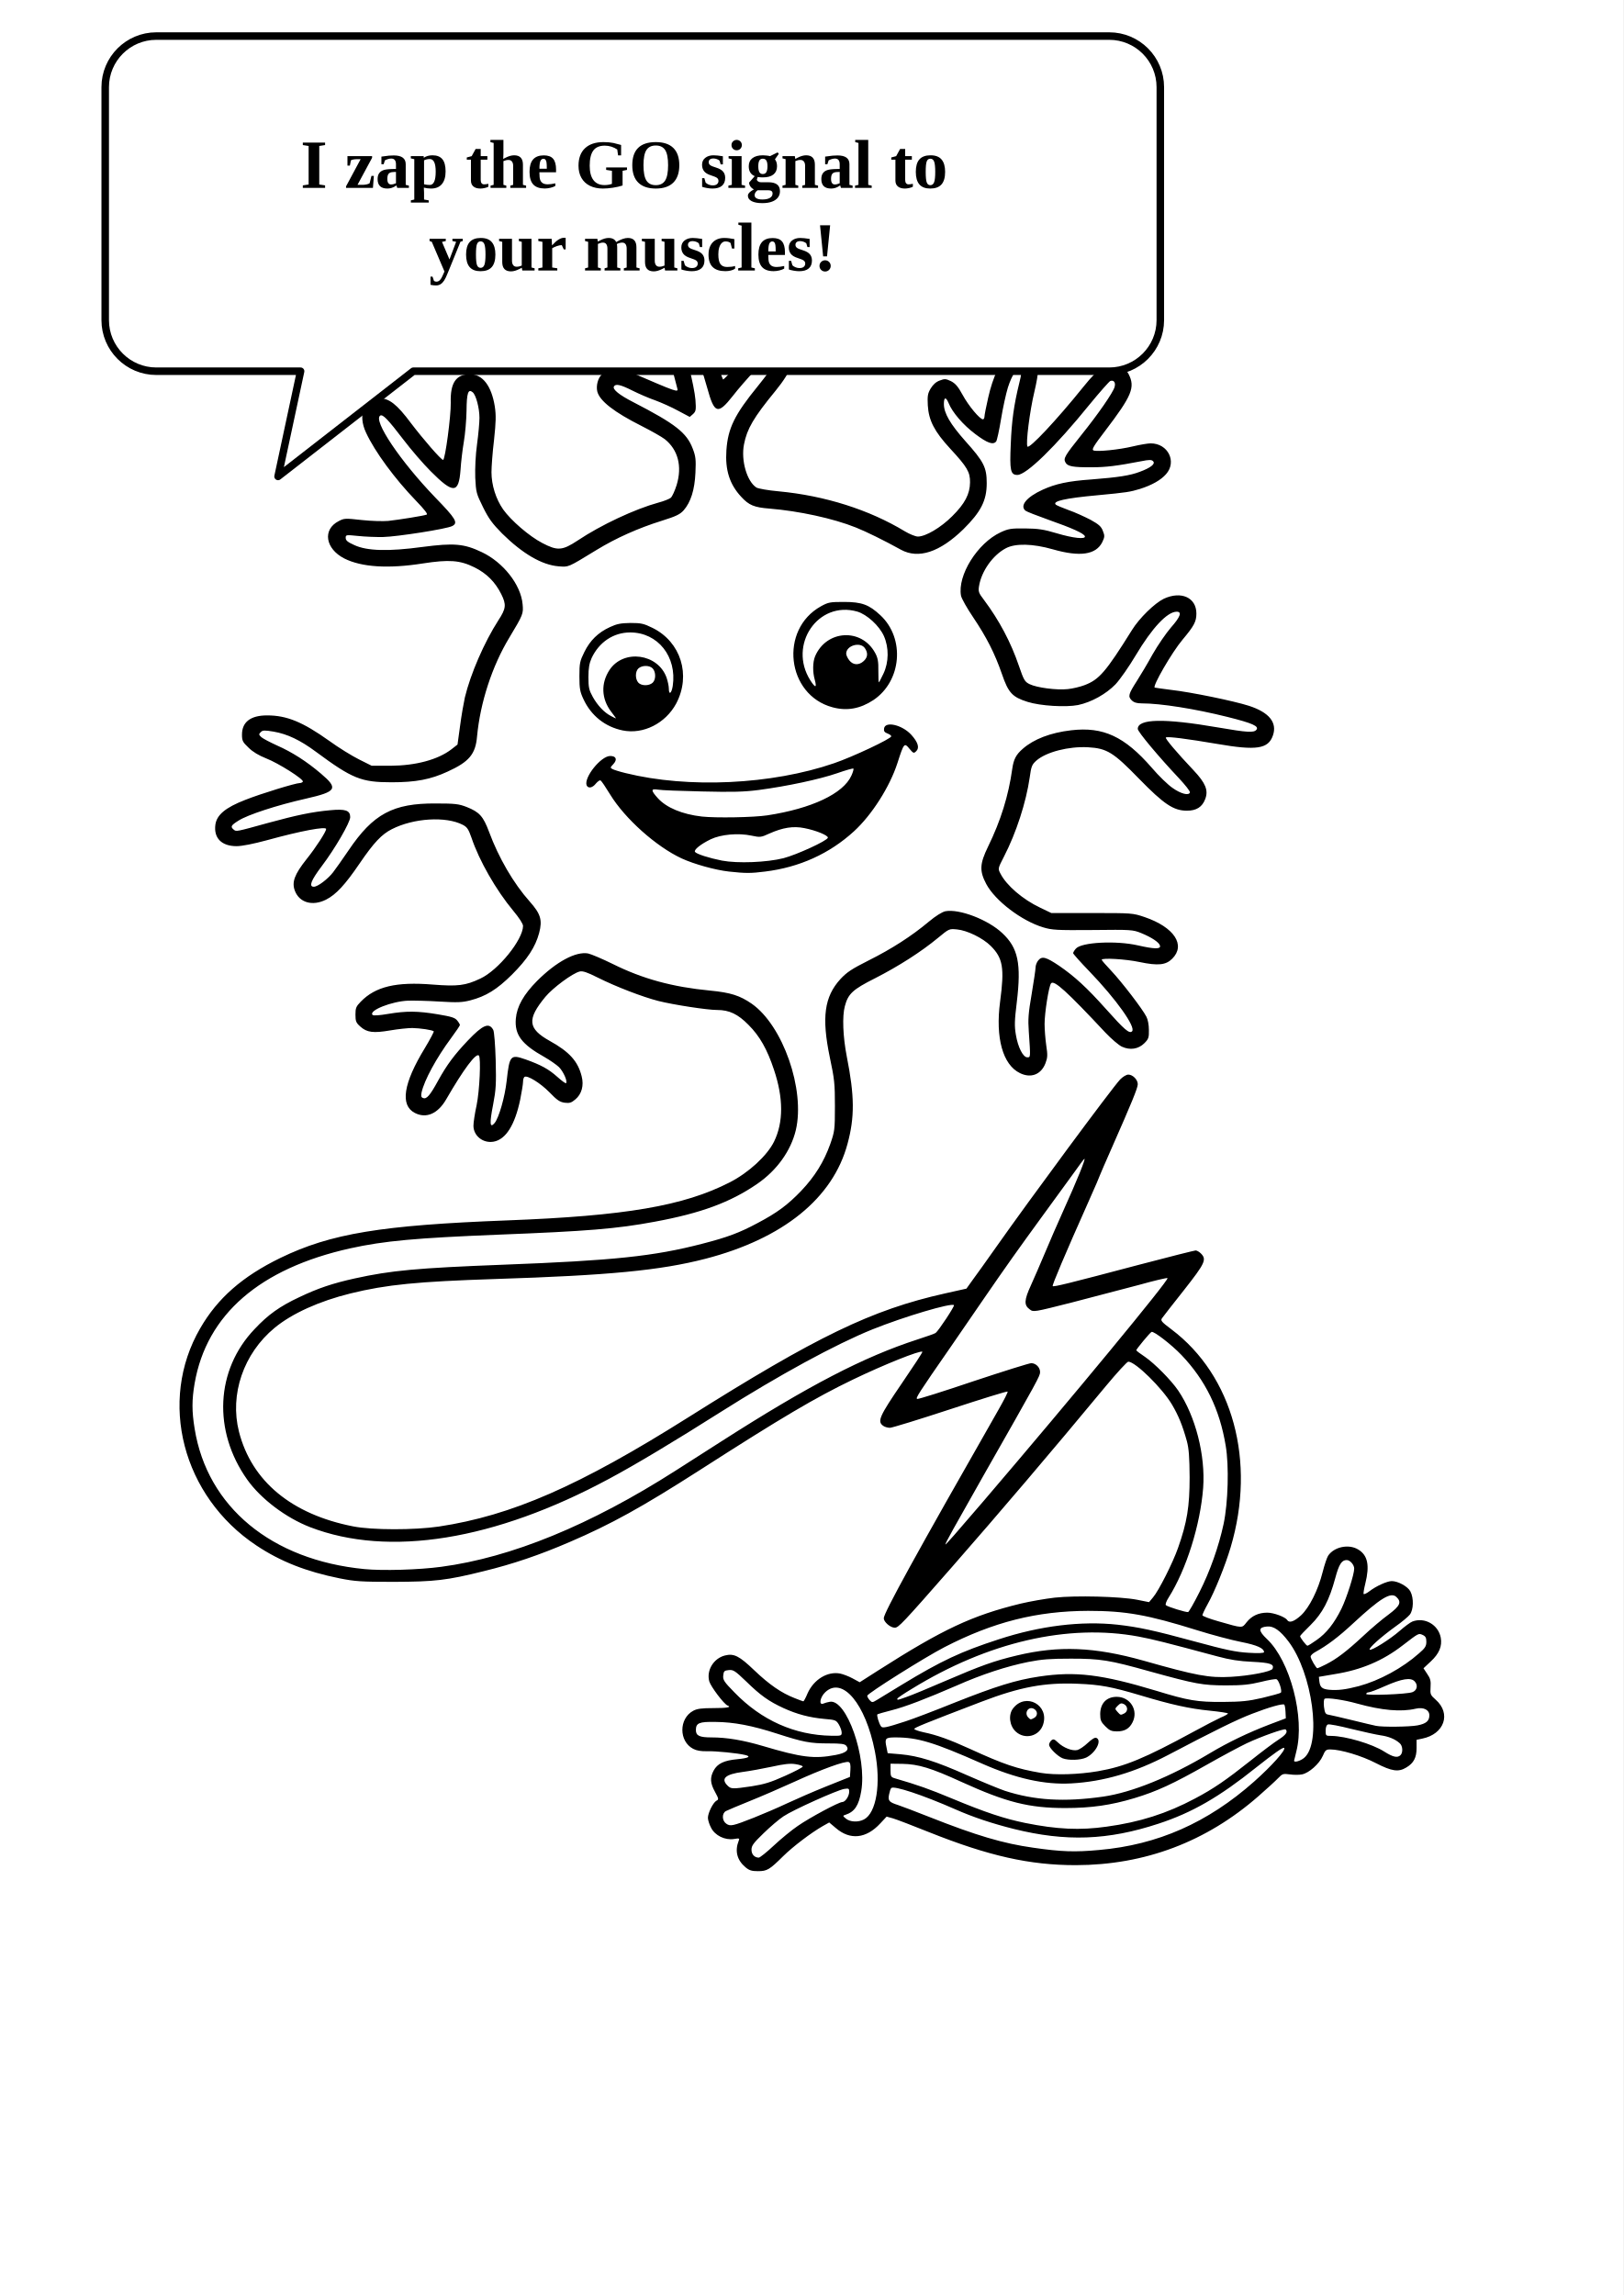
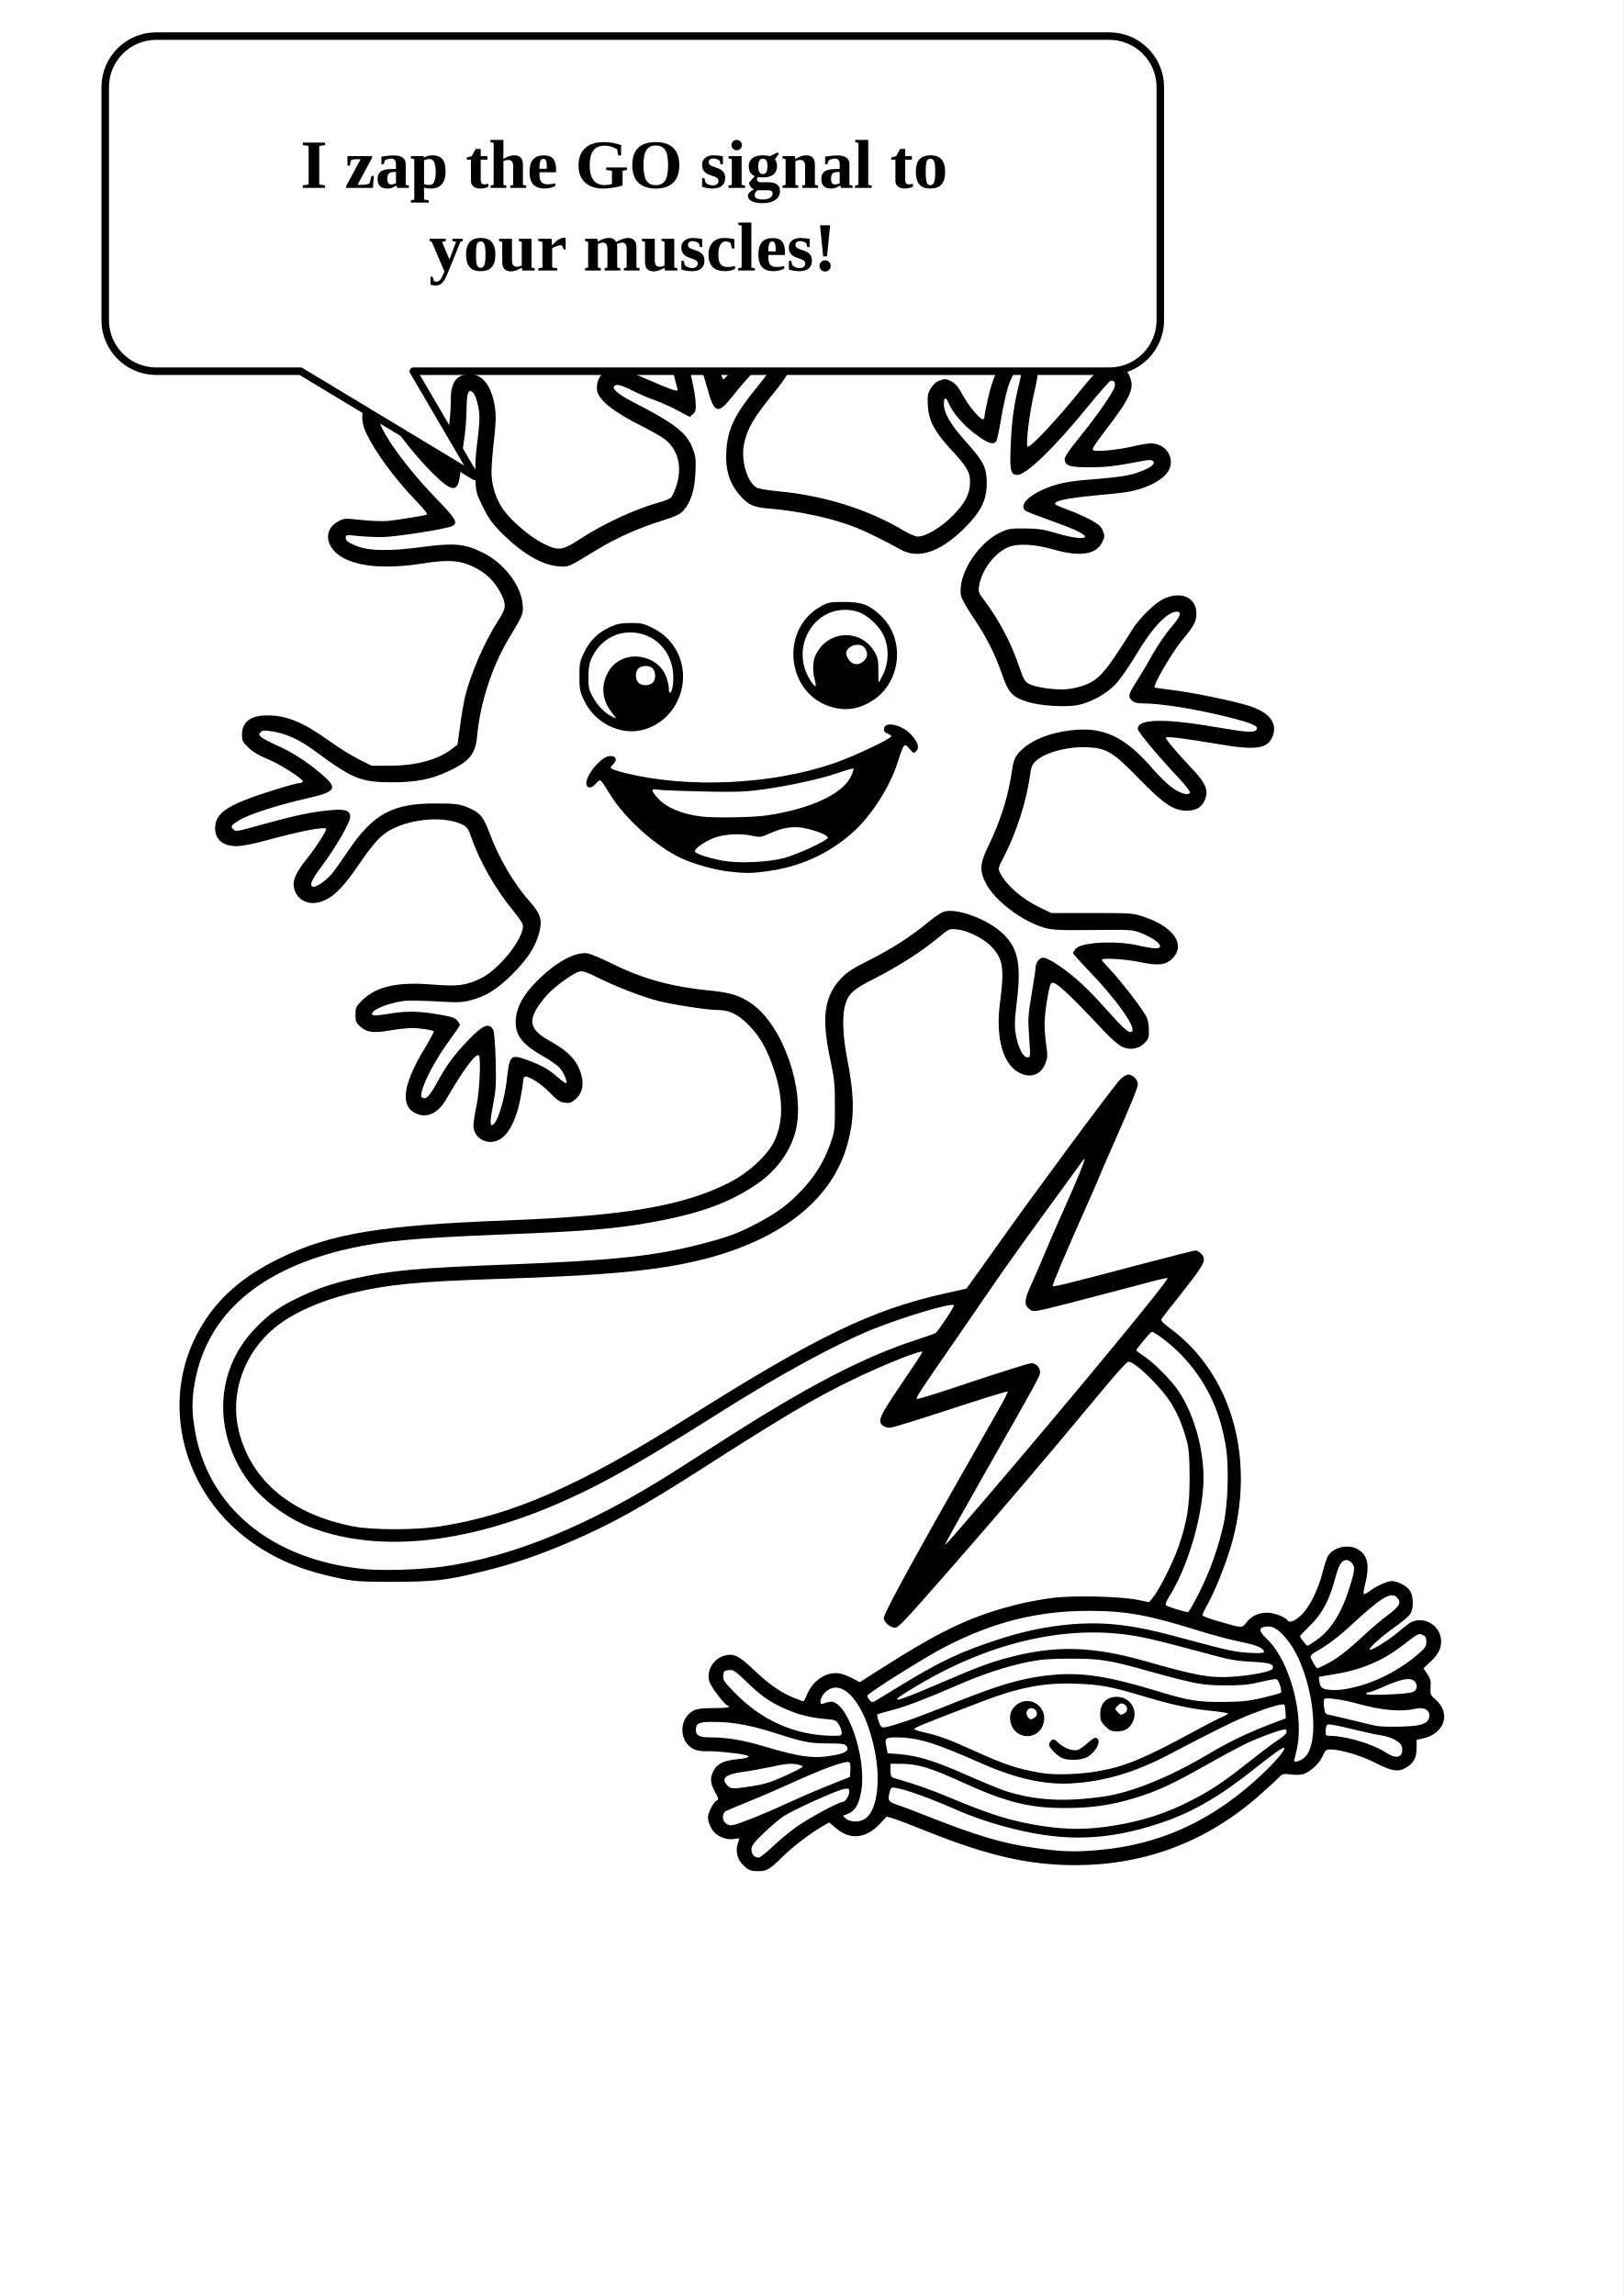
<svg xmlns="http://www.w3.org/2000/svg" viewBox="0 0 1080 1527" role="img" aria-label="Coloring page of motor-neuron">
  <rect x="0" y="0" width="1080" height="1527" fill="#ffffff" />
  <g transform="translate(0,190)">
    <path d="M496.0,1052.4 C490.3,1047.6 488.8,1041.5 491.5,1034.7 C492.2,1033.1 491.8,1033.0 488.3,1033.6 C482.3,1034.5 475.7,1031.3 473.1,1026.1 C471.9,1023.9 471.0,1020.9 471.0,1019.5 C471.0,1016.3 474.4,1009.4 476.7,1008.1 C478.3,1007.3 478.2,1006.8 475.7,1002.2 C472.5,996.4 472.3,992.8 474.8,988.1 C477.3,983.4 481.8,981.3 490.6,980.5 C498.0,979.8 500.0,978.7 495.8,977.7 C490.9,976.5 476.2,975.0 470.5,975.2 C466.5,975.3 463.4,974.8 461.2,973.6 C451.6,968.6 451.6,953.5 461.2,948.3 C463.8,946.9 466.8,946.5 474.8,946.5 C483.7,946.5 487.0,945.9 484.1,944.8 C481.7,943.9 472.9,932.2 471.9,928.7 C469.9,921.4 474.8,913.4 482.3,911.5 C488.3,910.0 491.8,911.7 501.9,921.4 C511.9,930.9 519.8,936.4 528.8,939.9 C531.7,941.1 534.3,942.0 534.5,942.0 C534.8,942.0 536.1,939.6 537.3,936.7 C541.4,927.5 550.5,921.9 558.9,923.5 C560.9,923.9 564.6,925.3 567.2,926.7 L572.0,929.3 L584.2,921.5 C627.3,894.0 646.7,884.9 679.0,877.0 C685.3,875.5 695.6,873.7 701.8,873.0 C715.6,871.5 745.1,872.2 756.5,874.4 L764.5,876.0 L767.1,872.9 C770.9,868.5 780.3,849.9 783.8,839.9 C789.8,822.9 791.5,812.4 791.5,793.0 C791.4,779.4 791.0,774.0 789.7,769.0 C786.8,758.5 784.1,751.9 779.8,744.6 C773.3,733.6 755.4,716.0 750.7,716.0 C749.9,716.0 743.2,723.3 735.8,732.2 C699.5,776.0 665.1,816.4 633.5,852.5 C600.2,890.5 597.8,893.0 595.3,893.0 C592.4,893.0 588.0,889.2 588.0,886.7 C588.1,883.0 609.2,844.6 664.6,747.5 C668.0,741.5 670.7,736.3 670.4,735.9 C670.2,735.5 653.1,740.8 632.4,747.6 C611.7,754.4 593.5,760.0 592.1,760.0 C590.6,760.0 588.5,759.4 587.5,758.6 C583.6,755.7 585.1,752.3 599.9,730.6 C607.7,719.2 614.0,709.6 613.7,709.4 C612.5,708.2 587.8,718.1 567.5,727.9 C542.2,740.1 520.5,752.9 465.5,788.2 C427.1,812.8 406.5,824.2 379.0,836.0 C359.1,844.6 341.1,850.7 321.8,855.4 C297.3,861.5 289.3,862.4 262.0,862.5 C240.3,862.5 236.2,862.2 226.1,860.2 C203.7,855.7 186.5,848.9 170.6,838.3 C121.4,805.6 105.0,742.4 133.2,693.8 C144.8,673.7 161.3,659.3 186.5,647.0 C220.1,630.7 253.7,625.2 337.5,622.0 C416.1,619.0 454.8,612.4 485.5,596.7 C498.2,590.2 510.4,578.9 515.0,569.6 C521.3,556.7 521.3,540.6 514.9,521.6 C510.4,508.1 505.5,499.4 498.0,491.9 C490.9,484.7 485.2,482.0 477.1,482.0 C470.5,482.0 447.9,478.5 438.0,476.0 C427.5,473.3 410.0,466.6 397.6,460.4 C390.7,456.9 387.6,455.9 385.7,456.4 C381.0,457.5 367.9,467.2 362.9,473.2 C350.5,488.2 351.1,494.4 365.8,502.6 C378.8,509.8 384.5,516.1 387.0,526.1 C388.6,532.3 387.0,538.0 382.8,541.5 C380.1,543.8 378.9,544.1 375.6,543.7 C372.4,543.2 370.6,542.0 365.5,536.7 C359.5,530.6 350.9,525.3 349.0,526.5 C348.4,526.9 348.0,528.3 348.0,529.8 C348.0,531.3 347.1,536.6 346.1,541.7 C342.6,558.4 336.6,568.1 328.5,569.6 C321.5,570.9 315.0,565.8 315.0,559.0 C315.0,556.9 315.9,550.8 317.1,545.4 C319.1,535.7 320.1,513.8 318.6,512.3 C316.7,510.4 308.4,521.5 296.9,541.4 C291.3,551.1 283.6,554.4 276.0,550.5 C266.1,545.4 268.3,530.9 282.7,507.3 C286.2,501.5 288.8,496.5 288.6,496.2 C287.7,495.3 279.6,494.1 274.3,494.0 C271.5,494.0 264.8,494.7 259.6,495.6 C248.4,497.5 244.1,497.0 239.7,493.0 C236.9,490.5 236.5,489.5 236.5,485.1 C236.5,480.7 236.9,479.7 240.0,476.5 C249.8,466.4 263.6,463.1 288.0,465.1 C304.5,466.4 309.7,465.8 319.6,461.1 C331.6,455.5 347.9,435.3 348.0,426.1 C348.0,424.7 345.5,420.8 341.5,416.0 C330.0,402.2 318.8,382.6 313.7,367.4 C311.7,361.7 310.8,360.3 307.9,358.8 C296.7,353.0 275.2,354.3 260.7,361.7 C254.0,365.1 248.8,370.5 239.2,384.6 C229.6,398.7 223.6,405.2 216.9,408.6 C207.9,413.1 199.2,410.6 196.2,402.7 C194.0,397.0 195.9,391.8 204.0,381.6 C210.2,373.9 217.0,363.3 217.0,361.6 C217.0,359.7 200.3,362.8 177.8,369.0 C168.6,371.5 161.0,373.0 157.4,373.0 C147.4,373.0 142.1,367.6 143.3,358.7 C144.2,352.2 150.0,347.3 163.2,342.2 C173.5,338.1 196.7,331.0 199.5,331.0 C200.3,331.0 201.1,330.6 201.5,330.1 C202.4,328.6 185.3,317.8 177.1,314.6 C172.3,312.7 168.2,310.3 165.4,307.5 C161.5,303.8 161.0,302.9 161.0,298.8 C161.0,290.4 166.7,286.0 177.7,286.0 C190.8,286.0 201.3,290.3 219.0,302.9 C225.3,307.5 234.3,313.0 238.9,315.3 L247.3,319.5 L259.9,319.5 C276.6,319.4 291.3,315.5 300.3,308.6 L304.4,305.4 L306.1,293.0 C307.0,286.1 308.5,277.6 309.3,274.0 C313.1,258.3 322.2,237.3 331.6,222.7 C336.7,214.9 337.0,212.3 333.5,205.3 C329.4,197.1 323.7,191.5 315.7,187.5 C306.0,182.7 298.8,182.2 281.3,184.9 C258.4,188.5 240.6,187.4 229.1,181.6 C216.4,175.1 214.4,162.3 225.4,156.7 C229.0,154.8 229.8,154.8 240.6,156.0 C247.0,156.7 254.9,156.9 258.3,156.6 C265.5,155.8 281.9,153.2 283.9,152.4 C284.8,152.1 282.5,149.1 276.8,143.2 C262.8,128.7 249.4,110.6 243.5,97.8 C237.9,85.9 242.2,75.0 252.5,75.0 C258.9,75.0 264.1,79.0 273.4,91.5 C281.6,102.3 293.5,116.0 294.8,116.0 C296.2,116.0 300.1,86.4 299.9,78.0 C299.5,64.7 303.4,59.0 312.7,59.0 C321.1,59.0 327.0,66.7 329.2,80.4 C330.1,86.4 330.0,90.5 328.7,102.7 C327.7,110.9 327.0,120.6 327.0,124.2 C327.0,132.7 329.9,142.0 334.8,149.0 C339.9,156.2 352.1,166.8 360.8,171.3 C370.9,176.6 374.1,176.4 384.4,169.6 C399.8,159.3 422.4,148.7 438.1,144.4 C441.6,143.5 445.3,142.0 446.3,141.2 C447.3,140.3 449.0,136.5 450.2,132.7 C454.0,120.2 451.1,109.2 442.3,102.2 C440.2,100.6 433.3,96.7 427.0,93.5 C408.7,84.3 399.0,76.8 397.4,70.5 C396.5,66.7 397.8,61.6 400.3,59.3 C405.7,54.3 410.6,53.8 419.0,57.4 C450.8,71.1 451.5,71.4 450.6,68.3 C450.3,67.3 448.7,61.1 447.0,54.5 C442.4,37.1 443.7,29.7 451.6,26.4 C461.5,22.3 471.2,32.4 478.0,54.0 C479.5,58.7 480.9,62.5 481.2,62.5 C481.5,62.5 487.0,56.9 493.4,50.0 C499.8,43.1 506.9,36.5 509.2,35.3 C516.8,31.1 523.9,33.0 527.6,40.2 C530.8,46.3 526.6,57.1 516.0,70.0 C501.4,87.8 497.0,95.3 495.0,105.7 C492.9,116.4 497.0,130.4 503.3,134.4 C504.5,135.1 511.1,136.3 518.0,136.9 C548.9,139.8 578.4,149.2 602.0,163.5 C605.2,165.4 609.1,167.0 610.7,167.0 C615.9,167.0 626.0,161.0 633.5,153.5 C642.0,145.1 645.3,138.7 645.4,131.0 C645.5,124.1 643.5,120.7 632.2,108.5 C621.7,97.1 617.9,89.8 617.3,79.7 C617.0,73.5 617.2,71.9 619.2,68.5 C620.8,65.9 622.7,64.1 625.2,63.2 C628.5,61.9 629.3,62.0 632.7,63.6 C635.6,65.1 637.4,67.1 640.5,72.8 C644.4,80.0 651.9,89.0 654.0,89.0 C654.5,89.0 655.0,88.2 655.0,87.2 C655.0,86.3 656.1,80.5 657.5,74.5 C660.6,60.7 665.7,50.0 670.8,46.5 C676.7,42.5 685.1,43.5 688.4,48.5 C691.4,53.0 691.3,57.4 688.2,70.7 C685.1,83.6 682.4,105.2 683.6,107.1 C684.7,109.0 703.1,89.4 720.8,67.4 C731.9,53.5 737.7,50.2 745.3,53.3 C747.7,54.4 749.5,56.1 750.9,58.9 C755.4,67.7 753.2,73.2 735.2,96.8 C727.7,106.6 726.2,109.1 727.5,109.7 C730.1,110.7 744.7,109.2 753.8,107.0 C758.4,105.9 763.7,105.0 765.6,105.0 C777.1,105.0 783.2,117.2 775.8,125.5 C772.4,129.4 766.4,132.8 758.5,135.3 C752.0,137.3 749.6,137.7 730.4,139.5 C708.5,141.5 699.9,143.5 702.5,145.8 C703.1,146.3 706.9,147.9 711.0,149.4 C715.1,150.8 721.6,153.8 725.5,155.8 C731.1,158.9 732.7,160.3 733.8,163.3 C735.1,166.5 735.0,167.3 733.4,170.7 C729.2,179.1 718.6,180.7 700.5,175.5 C687.2,171.7 675.5,171.4 669.2,174.8 C660.5,179.4 653.0,190.1 651.4,199.9 C650.8,203.6 651.1,204.5 654.7,209.2 C664.8,222.7 672.6,237.4 677.9,253.0 C681.2,262.6 681.8,263.6 685.0,265.2 C689.9,267.6 703.2,269.3 710.4,268.5 C713.6,268.2 718.6,267.0 721.5,265.9 C731.3,262.2 735.6,257.3 753.2,229.1 C758.1,221.2 768.3,211.3 774.3,208.4 C785.9,203.0 796.0,207.6 796.0,218.2 C796.0,223.6 794.5,226.4 786.8,235.6 C779.7,244.0 766.5,266.9 768.3,267.5 C769.0,267.7 773.8,268.3 779.0,269.0 C792.4,270.5 820.9,276.4 830.9,279.6 C844.5,284.0 849.9,290.8 846.9,299.4 C843.8,308.3 836.0,309.5 810.0,305.0 C789.4,301.5 776.9,299.9 775.7,300.7 C774.9,301.2 783.1,310.9 794.1,322.5 C802.1,331.0 804.1,335.8 801.9,341.6 C799.9,347.0 796.0,349.4 789.7,349.4 C780.8,349.4 774.4,345.1 757.8,328.1 C740.8,310.6 736.5,307.9 723.9,307.2 C711.1,306.5 696.1,310.3 689.5,316.1 C686.6,318.7 686.1,319.9 685.1,327.3 C682.7,343.8 676.2,364.0 668.0,379.9 C663.9,387.9 663.9,387.9 665.6,391.2 C669.6,399.1 680.4,408.4 692.0,413.9 L699.5,417.5 L726.5,417.5 C753.3,417.5 753.6,417.5 761.6,420.2 C781.2,426.9 789.1,438.8 779.9,447.9 C775.7,452.1 770.6,452.7 758.2,450.1 C748.8,448.1 733.0,447.2 733.0,448.6 C733.0,449.0 736.0,452.4 739.6,456.2 C746.5,463.6 759.9,481.0 762.7,486.4 C763.7,488.2 764.4,491.9 764.4,495.2 C764.5,500.3 764.2,501.3 761.4,504.1 C757.4,508.1 751.8,508.9 746.4,506.4 C744.3,505.4 739.4,501.2 735.5,497.1 C709.7,469.5 701.2,461.8 699.3,464.3 C697.8,466.2 695.0,483.9 695.0,491.3 C695.0,494.9 695.5,501.3 696.1,505.5 C697.1,512.0 697.0,513.7 695.6,517.4 C692.7,525.0 685.9,527.6 678.6,524.0 C667.2,518.5 662.2,500.5 665.4,476.5 C668.4,454.0 667.3,447.5 659.2,439.4 C653.9,434.1 643.4,429.0 636.7,428.4 C631.5,427.9 631.5,427.9 624.0,434.1 C613.0,443.2 597.9,452.9 582.2,460.9 C567.3,468.4 564.3,471.2 562.1,479.5 C560.3,486.2 560.8,499.6 563.4,513.0 C568.6,539.2 568.7,553.3 563.9,571.0 C554.2,607.3 521.0,634.1 469.5,647.5 C439.4,655.3 405.0,658.6 329.5,661.0 C277.7,662.7 257.2,664.7 233.2,670.6 C212.5,675.7 194.3,683.9 182.7,693.5 C162.0,710.6 152.7,737.8 159.0,762.6 C167.4,795.5 194.0,817.6 235.0,825.6 C247.6,828.1 275.7,828.1 292.0,825.7 C340.4,818.4 385.3,798.8 458.0,753.0 C543.4,699.2 579.9,681.5 628.7,670.6 L643.0,667.4 L647.3,661.4 C649.7,658.2 656.6,648.5 662.6,640.0 C685.4,607.6 739.7,534.2 745.3,528.2 C747.1,526.4 749.4,525.0 750.7,525.0 C753.7,525.0 757.0,528.4 757.0,531.4 C757.0,533.9 752.7,544.3 739.9,573.3 C735.6,583.1 732.0,591.3 732.0,591.5 C732.0,591.8 728.5,600.0 724.1,609.8 C708.4,645.0 699.9,665.2 700.4,665.7 C701.0,666.4 710.7,664.0 758.3,651.4 C778.0,646.2 794.8,642.0 795.5,642.0 C796.3,642.0 797.9,642.9 799.0,644.0 C803.0,648.0 801.8,650.5 787.8,668.3 C780.5,677.6 773.9,685.9 773.2,687.0 C772.0,688.6 772.6,689.4 779.4,694.5 C820.3,725.3 835.8,782.3 818.8,839.5 C815.2,851.6 808.1,869.2 803.4,877.5 C801.5,880.9 800.0,884.2 800.0,884.7 C800.0,885.3 804.8,887.1 810.8,888.8 C827.2,893.5 826.2,893.4 829.4,889.4 C832.8,885.1 837.4,883.0 843.2,883.0 C847.5,883.0 855.2,885.9 856.4,887.9 C857.8,890.1 861.1,888.9 865.6,884.8 C871.1,879.7 877.0,868.0 880.0,856.0 C881.2,851.3 882.8,846.5 883.6,845.2 C887.5,839.2 897.4,837.1 903.7,841.0 C910.0,844.8 911.4,851.5 908.4,863.6 C907.5,867.2 907.0,870.3 907.3,870.6 C907.6,870.9 909.4,870.1 911.2,868.7 C915.6,865.3 922.9,862.0 926.0,862.0 C930.2,862.0 936.7,865.6 938.4,868.9 C940.7,873.3 940.5,881.1 938.0,884.3 C936.9,885.7 932.5,889.4 928.2,892.4 C918.8,899.2 910.4,906.7 911.3,907.6 C912.3,908.6 924.8,900.8 931.4,895.0 C934.6,892.2 938.4,889.4 939.7,888.9 C947.9,885.8 957.0,891.0 958.6,899.7 C959.6,905.2 957.6,910.2 952.0,915.4 L947.1,920.0 L949.6,923.8 C951.7,926.8 952.1,928.5 951.8,932.6 C951.5,937.3 951.7,937.8 955.2,940.9 C965.7,950.1 961.0,963.8 946.3,966.8 L942.5,967.6 L942.5,973.1 C942.5,979.4 940.6,983.1 935.7,986.0 C930.5,989.2 926.1,988.6 915.4,983.1 C906.0,978.2 891.9,974.0 885.1,974.0 C882.3,974.0 881.7,974.5 880.1,978.3 C877.8,983.6 870.9,989.7 866.3,990.6 C864.4,991.0 860.8,991.0 858.1,990.6 C853.7,990.0 853.2,990.2 850.4,993.1 C848.8,994.8 842.9,1000.2 837.3,1005.1 C802.6,1035.5 761.7,1050.9 715.8,1051.0 C685.0,1051.0 657.8,1044.9 618.0,1029.0 C607.3,1024.7 596.6,1020.6 594.2,1019.9 L589.9,1018.7 L585.7,1023.2 C576.3,1033.4 565.6,1034.5 556.1,1026.3 L551.7,1022.6 L547.6,1024.9 C539.7,1029.4 527.6,1038.6 521.1,1045.0 C512.0,1054.0 510.4,1055.0 504.3,1055.0 C500.2,1055.0 498.5,1054.5 496.0,1052.4 Z M514.8,1038.0 C519.6,1033.5 526.8,1027.6 530.8,1024.9 C538.7,1019.4 558.1,1009.0 560.4,1009.0 C562.4,1009.0 565.0,1005.1 565.0,1002.1 C565.0,1000.0 564.7,999.8 561.6,1000.3 C556.9,1001.1 527.7,1014.2 521.3,1018.5 C518.4,1020.4 512.4,1025.5 508.0,1029.8 C501.3,1036.3 500.0,1038.0 500.0,1040.7 C500.0,1043.8 501.9,1045.9 504.8,1046.0 C505.6,1046.0 510.1,1042.4 514.8,1038.0 Z M731.3,1040.9 C770.2,1037.5 803.5,1022.8 834.4,995.4 C846.0,985.1 855.7,974.3 854.4,973.0 C853.7,972.3 847.4,976.8 835.9,985.9 C811.2,1005.7 793.1,1016.1 770.8,1023.4 C737.1,1034.5 709.2,1035.5 674.5,1026.9 C660.2,1023.3 647.7,1019.2 635.5,1013.8 C613.9,1004.3 594.6,997.9 593.0,999.7 C592.5,1000.1 591.9,1002.1 591.5,1004.1 C590.7,1008.2 591.6,1009.1 597.5,1011.0 C599.7,1011.7 609.1,1015.3 618.5,1019.0 C649.6,1031.3 667.5,1036.6 687.5,1039.4 C706.3,1042.1 715.1,1042.4 731.3,1040.9 Z M736.2,1025.4 C758.3,1022.4 776.4,1016.6 795.0,1006.7 C807.5,1000.1 815.6,994.5 832.0,981.5 C839.4,975.6 847.9,969.2 850.8,967.4 C855.6,964.3 857.0,962.3 855.4,960.7 C854.6,959.9 839.3,965.3 829.5,969.9 C825.1,972.0 813.1,978.4 802.9,984.2 C780.5,996.9 769.7,1001.9 754.8,1006.4 C739.2,1011.1 726.0,1013.0 708.8,1013.0 C684.6,1013.0 669.6,1009.2 639.9,995.7 C619.4,986.3 611.0,983.8 600.5,983.6 L592.5,983.5 L592.5,987.9 C592.5,991.8 592.8,992.4 595.0,993.1 C611.1,997.8 618.1,1000.3 633.5,1006.7 C655.6,1015.9 668.3,1020.1 682.0,1022.9 C703.2,1027.2 718.5,1027.9 736.2,1025.4 Z M501.6,1019.4 C507.6,1017.0 517.5,1012.8 523.6,1009.9 C529.6,1007.1 541.5,1001.9 550.0,998.5 L565.5,992.3 L565.8,987.6 C566.0,984.3 565.7,982.8 564.7,982.4 C562.4,981.5 546.7,987.2 528.8,995.4 C519.8,999.5 506.2,1005.4 498.7,1008.4 C491.1,1011.5 484.1,1014.4 483.0,1015.0 C480.2,1016.5 480.3,1021.4 483.2,1023.4 C485.9,1025.3 487.4,1025.0 501.6,1019.4 Z M574.8,1020.6 C583.1,1016.3 586.3,996.7 582.1,975.3 C575.9,943.6 560.5,925.2 549.1,935.9 C545.6,939.2 544.6,944.8 547.8,943.5 C548.7,943.1 550.7,942.5 552.1,942.3 C563.2,940.3 576.9,979.1 573.0,1001.8 C571.4,1011.3 568.6,1015.5 562.5,1017.5 C560.6,1018.1 560.6,1018.2 562.9,1020.1 C565.6,1022.3 571.0,1022.6 574.8,1020.6 Z M734.0,1005.4 C753.2,1002.6 778.4,992.4 805.0,976.5 C817.2,969.2 830.6,962.8 844.4,957.5 L855.5,953.3 L855.3,949.0 C855.2,946.7 854.8,944.5 854.5,944.2 C853.6,943.3 844.3,945.9 833.0,950.3 C823.0,954.1 807.2,961.9 777.0,977.8 C755.0,989.3 734.4,995.4 712.8,996.6 C695.0,997.6 676.0,993.4 653.3,983.4 C621.2,969.2 610.6,966.0 595.8,966.0 C589.1,966.0 588.5,966.6 589.8,972.5 L590.6,976.5 L599.0,977.2 C611.2,978.3 622.6,981.9 643.3,991.1 C653.3,995.5 664.7,1000.2 668.5,1001.5 C688.2,1007.9 708.0,1009.1 734.0,1005.4 Z M500.2,998.5 C508.4,997.2 512.8,995.9 522.3,991.6 C528.8,988.7 534.1,985.9 534.1,985.4 C534.1,984.9 531.9,984.2 529.3,983.8 C525.8,983.2 521.6,983.7 513.5,985.5 C507.4,986.8 498.7,988.4 494.0,989.0 C482.7,990.5 479.4,993.4 484.0,998.0 C486.4,1000.4 487.2,1000.4 500.2,998.5 Z M730.5,988.5 C748.4,985.4 761.6,979.9 794.5,962.0 C801.6,958.1 809.6,954.0 812.2,952.8 C814.9,951.7 817.0,950.5 817.0,950.1 C817.0,949.7 811.5,948.9 804.8,948.2 C791.5,946.9 779.3,944.2 758.7,938.0 C739.5,932.3 732.1,930.9 717.0,930.3 C695.0,929.4 678.8,932.4 652.9,942.3 C615.0,956.8 608.1,959.6 608.3,960.4 C608.5,960.9 611.3,961.9 614.6,962.6 C623.3,964.4 631.9,967.5 645.5,973.7 C668.0,984.0 676.6,986.9 692.5,989.6 C702.0,991.2 717.6,990.7 730.5,988.5 Z M867.7,979.6 C879.5,969.7 873.2,923.2 857.3,902.2 C851.8,894.9 847.4,891.8 843.1,892.2 C837.1,892.7 837.1,895.0 842.9,900.5 C858.4,915.0 868.3,952.9 862.5,975.3 C861.7,978.5 861.0,981.3 861.0,981.5 C861.0,982.9 865.2,981.7 867.7,979.6 Z M707.0,979.9 C703.6,978.5 698.0,973.0 698.0,970.9 C698.0,970.0 698.7,968.7 699.5,968.0 C700.8,966.9 701.5,967.1 703.8,969.3 C707.5,972.9 713.4,975.2 716.8,974.4 C718.3,974.0 721.4,971.9 723.7,969.7 C726.4,967.2 728.4,965.9 729.4,966.3 C733.4,967.9 729.0,976.3 722.7,979.4 C718.8,981.2 710.9,981.4 707.0,979.9 Z M555.9,977.7 C562.9,976.4 565.3,974.3 563.1,971.6 C562.0,970.3 559.6,970.0 551.4,970.0 C539.1,970.0 534.6,969.2 517.0,963.5 C500.3,958.1 488.3,955.8 475.9,955.7 C465.2,955.5 463.0,956.4 463.0,961.1 C463.0,964.9 465.4,966.0 473.4,966.0 C483.4,966.0 494.3,967.8 507.5,971.7 C533.4,979.4 541.7,980.4 555.9,977.7 Z M931.8,977.8 C933.6,976.0 933.3,971.5 931.2,969.8 C928.2,967.1 923.7,965.3 918.5,964.6 C915.8,964.2 907.1,962.3 899.3,960.4 C891.4,958.4 884.3,957.0 883.5,957.4 C882.6,957.7 882.0,959.2 882.0,961.5 C882.0,964.9 882.1,965.0 885.8,965.0 C895.2,965.1 913.0,970.3 921.1,975.5 C926.8,979.1 929.8,979.8 931.8,977.8 Z M560.0,962.8 C560.0,961.5 559.1,959.1 558.1,957.4 C556.3,954.5 555.8,954.3 548.5,953.7 C538.6,952.8 530.3,950.6 521.3,946.5 C511.5,942.0 505.9,938.0 496.4,928.7 C489.1,921.7 487.9,920.9 484.9,921.2 C481.9,921.5 481.5,921.9 481.2,924.8 C480.9,927.7 481.7,929.0 488.7,936.1 C506.7,954.7 528.8,964.5 553.2,964.9 C559.6,965.0 560.0,964.9 560.0,962.8 Z M675.9,962.2 C671.6,958.3 670.7,950.9 674.1,946.6 C682.5,935.9 698.3,944.5 694.0,957.5 C691.5,965.2 682.0,967.7 675.9,962.2 Z M735.4,958.6 C732.5,955.7 732.0,954.5 732.0,950.4 C732.1,943.3 736.2,939.0 743.0,939.0 C752.0,939.0 757.6,948.0 753.5,956.0 C751.4,960.2 748.2,962.0 743.2,962.0 C739.5,962.0 738.2,961.4 735.4,958.6 Z M602.5,955.3 C606.9,953.9 621.7,948.3 635.3,942.8 C662.8,931.9 676.0,927.8 691.4,925.5 C715.6,921.9 732.9,924.0 769.4,935.0 C790.6,941.5 796.7,942.5 813.5,942.4 C826.0,942.3 830.4,941.9 839.9,939.7 C846.2,938.2 851.7,936.7 852.2,936.2 C853.2,935.2 850.9,927.9 849.3,927.3 C848.6,927.0 843.9,927.8 838.8,929.1 C831.3,930.9 826.7,931.4 815.5,931.4 C799.9,931.3 795.9,930.6 765.4,922.2 C738.0,914.5 732.1,913.6 712.5,913.6 C698.8,913.6 693.3,914.0 684.1,915.8 C669.7,918.7 653.2,924.1 636.5,931.5 C616.2,940.3 602.2,945.7 593.0,948.0 C588.3,949.2 584.2,950.4 583.8,950.6 C583.1,951.1 584.8,956.8 586.2,958.7 C587.2,960.0 589.6,959.5 602.5,955.3 Z M943.1,958.0 C948.8,956.9 951.0,955.1 951.0,951.3 C951.0,947.6 947.1,945.7 941.9,946.9 C932.1,949.2 919.3,948.0 903.0,943.5 C894.2,941.0 882.9,939.4 881.3,940.3 C880.8,940.6 880.6,943.0 880.9,945.7 C881.4,949.5 881.9,950.5 883.5,950.8 C884.6,951.0 891.8,952.6 899.5,954.5 C907.2,956.4 914.4,958.1 915.5,958.3 C919.6,959.2 937.9,959.0 943.1,958.0 Z M688.1,953.0 C690.6,951.6 690.5,948.4 687.9,947.0 C684.2,945.0 681.2,949.8 684.2,952.8 C685.7,954.3 685.7,954.3 688.1,953.0 Z M748.1,950.0 C750.6,948.6 750.5,945.4 747.9,943.9 C746.1,943.0 745.4,943.2 743.7,944.9 C741.7,946.9 741.7,947.0 743.5,949.0 C745.6,951.3 745.5,951.3 748.1,950.0 Z M599.8,931.1 C626.3,915.0 639.3,908.9 664.6,900.7 C692.1,891.7 719.5,888.4 743.5,891.0 C757.5,892.6 767.5,894.7 795.0,902.2 C815.9,907.9 822.3,909.2 830.8,909.7 C837.2,910.1 841.0,909.9 841.0,909.3 C841.0,906.7 836.4,904.6 825.8,902.5 C819.6,901.3 806.4,897.8 796.5,894.7 C763.5,884.4 749.0,881.8 724.0,881.8 C689.8,881.9 660.9,889.2 628.5,905.9 C615.3,912.7 577.0,936.8 577.0,938.3 C577.0,938.9 577.7,940.2 578.6,941.2 C580.2,942.9 580.4,942.9 583.4,941.1 C585.1,940.1 592.5,935.6 599.8,931.1 Z M603.1,939.1 C606.1,938.1 618.0,933.2 629.5,928.2 C652.5,918.3 661.4,915.1 676.5,911.5 C704.5,904.8 728.2,905.8 760.7,914.9 C795.9,924.9 804.5,926.5 818.9,925.7 C831.5,925.0 846.0,922.2 846.7,920.3 C847.9,917.2 845.1,916.3 833.2,915.7 C824.5,915.3 818.5,914.4 810.0,912.1 C775.0,902.7 767.5,900.8 757.5,898.9 C710.7,890.2 657.3,902.5 606.5,933.8 C601.3,936.9 597.1,939.8 597.0,940.2 C597.0,941.3 596.9,941.3 603.1,939.1 Z M939.7,935.9 C942.8,934.8 943.6,931.3 941.3,928.8 C938.7,925.9 932.8,926.9 921.4,931.9 C916.3,934.2 911.5,936.0 910.6,936.0 C909.7,936.0 909.0,936.5 909.0,937.1 C909.0,938.3 936.0,937.3 939.7,935.9 Z M904.0,931.9 C917.7,928.2 933.1,919.9 944.2,910.0 C948.2,906.6 949.0,905.2 949.0,902.4 C949.0,899.7 948.5,898.7 946.5,897.8 C943.8,896.6 944.0,896.5 933.2,904.8 C920.0,915.0 905.7,921.1 888.0,923.9 L877.5,925.7 L877.8,928.6 C878.3,932.7 879.6,933.8 884.3,934.3 C890.1,934.8 895.2,934.2 904.0,931.9 Z M882.2,917.4 C889.3,913.8 895.8,908.9 907.0,898.5 C912.2,893.6 919.8,887.2 923.8,884.3 C931.6,878.5 932.7,875.9 929.0,872.5 C925.3,869.1 918.2,873.5 900.2,890.2 C890.3,899.4 882.9,904.9 875.1,909.2 C873.4,910.1 872.0,911.5 872.0,912.2 C872.0,913.7 875.7,920.0 876.5,920.0 C876.8,920.0 879.4,918.8 882.2,917.4 Z M876.0,901.2 C882.5,896.7 887.7,890.1 892.5,880.4 C896.0,873.2 901.0,857.5 901.0,853.7 C901.0,851.2 898.3,848.0 896.0,848.0 C892.7,848.0 890.9,850.7 888.4,860.0 C884.4,874.8 879.9,883.4 871.9,891.3 C868.1,895.0 865.0,898.3 865.0,898.6 C865.0,899.6 869.1,905.0 869.9,905.0 C870.3,905.0 873.1,903.3 876.0,901.2 Z M798.0,869.4 C805.1,855.4 810.9,838.9 814.1,824.0 C817.1,809.9 817.8,785.3 815.5,771.9 C811.5,747.6 802.0,728.3 786.1,711.6 C779.4,704.6 767.7,695.6 766.2,696.2 C765.2,696.5 756.0,707.7 756.0,708.4 C756.0,708.7 758.6,710.7 761.8,712.8 C768.3,717.3 779.1,728.2 783.9,735.2 C795.4,752.2 802.1,778.3 800.5,800.0 C798.6,824.7 789.3,854.3 777.5,873.0 C776.0,875.3 775.2,877.6 775.7,878.0 C776.8,879.1 789.2,882.9 790.5,882.6 C791.0,882.5 794.4,876.6 798.0,869.4 Z M293.5,852.5 C340.2,846.3 392.7,824.8 449.5,788.5 C452.8,786.4 466.5,777.6 480.0,769.0 C538.1,731.8 574.7,712.8 610.5,701.2 C616.5,699.3 622.0,697.3 622.5,696.9 C624.5,695.4 635.3,679.0 634.7,678.4 C633.0,676.7 601.7,686.0 580.5,694.5 C555.8,704.5 518.7,724.7 479.0,749.8 C449.5,768.5 422.9,784.5 405.3,793.9 C329.2,834.9 258.7,846.3 206.3,826.1 C190.1,819.8 173.6,807.3 164.5,794.5 C141.5,762.1 143.4,721.5 169.4,694.3 C178.4,684.7 186.1,679.2 199.1,673.1 C211.7,667.1 221.2,663.9 236.1,660.6 C260.2,655.3 277.4,653.7 334.5,651.5 C408.3,648.7 435.1,645.9 467.4,637.5 C483.7,633.3 491.9,630.3 504.0,623.8 C517.1,616.9 524.2,611.6 533.1,602.3 C542.1,592.8 548.1,583.2 552.4,571.2 C555.3,562.8 555.5,561.9 555.5,546.0 C555.5,531.1 555.2,528.0 552.1,513.5 C546.6,487.0 548.4,473.2 559.2,461.4 C563.5,456.8 566.7,454.7 578.0,449.0 C593.2,441.4 606.6,432.8 617.9,423.3 C622.7,419.3 626.8,416.8 629.0,416.3 C638.3,414.6 657.4,421.9 666.9,430.9 C677.4,440.7 679.6,451.1 676.5,476.9 C675.0,489.1 674.9,492.7 675.9,498.5 C677.3,506.9 680.7,513.5 683.5,513.5 C685.7,513.5 685.7,513.8 684.5,496.5 C683.9,488.1 684.2,484.2 686.4,471.4 C687.8,463.0 689.0,455.1 689.0,453.7 C689.0,452.3 689.8,450.2 690.8,449.0 C693.3,446.0 695.9,446.7 704.7,452.6 C715.0,459.7 723.0,467.0 735.7,481.2 C748.1,495.1 751.4,498.0 753.2,496.2 C755.9,493.5 742.7,474.9 724.8,456.3 C718.9,450.2 714.0,444.7 714.0,444.2 C714.0,443.7 714.8,442.3 715.8,441.2 C719.4,436.9 742.5,435.7 757.0,439.0 C768.0,441.5 772.3,441.6 771.8,439.3 C771.4,437.1 766.3,433.7 759.2,430.8 C753.7,428.6 752.6,428.5 727.0,428.8 C703.0,429.0 699.9,428.8 694.0,427.0 C679.7,422.7 662.1,409.3 656.2,398.2 C651.6,389.5 651.8,384.8 657.4,373.3 C665.9,355.9 671.0,339.4 673.5,321.5 C674.4,315.2 676.0,312.1 680.5,308.2 C687.8,301.8 698.9,297.5 712.7,295.9 C734.0,293.4 748.2,300.0 766.3,320.8 C770.9,326.2 777.2,332.3 780.2,334.3 C785.7,338.2 790.9,339.5 791.7,337.3 C792.0,336.6 788.6,332.3 784.3,327.7 C770.9,313.5 757.0,296.9 757.0,295.0 C757.0,288.2 774.4,287.8 810.3,294.0 C830.0,297.4 834.2,297.6 835.9,295.6 C837.9,293.2 833.4,291.2 816.6,287.0 C795.0,281.6 772.2,278.0 759.7,278.0 C756.3,278.0 754.4,277.4 752.9,275.9 C750.4,273.4 750.8,271.8 756.4,263.1 C758.7,259.5 763.5,251.5 766.9,245.3 C770.4,239.2 775.9,231.2 779.1,227.5 C785.3,220.5 786.6,217.0 782.9,217.0 C776.6,217.0 766.5,227.8 755.6,246.1 C751.2,253.5 745.2,262.1 742.2,265.3 C735.9,271.8 726.2,277.2 717.3,279.1 C709.2,280.7 692.2,279.7 683.7,277.0 C673.5,273.8 670.9,271.0 666.6,258.4 C661.8,244.6 656.4,234.0 647.4,220.6 C643.4,214.7 639.8,208.3 639.4,206.4 C636.9,192.9 650.3,171.4 665.7,164.2 C670.9,161.8 672.6,161.5 682.0,161.6 C690.7,161.7 694.3,162.2 703.0,164.8 C714.0,168.1 722.5,169.0 721.8,166.8 C721.2,164.9 713.4,161.4 697.5,155.8 C689.9,153.1 683.0,150.4 682.3,149.8 C678.3,146.5 683.0,140.7 693.8,135.8 C702.4,131.9 710.6,130.1 726.2,129.0 C744.0,127.6 751.9,126.4 758.4,123.9 C765.7,121.2 768.9,118.6 767.2,116.9 C766.2,115.8 764.7,115.8 759.2,116.9 C743.1,120.0 735.9,120.9 726.4,120.9 C714.0,121.0 710.2,120.3 708.9,117.7 C707.4,115.0 708.3,113.4 719.4,99.5 C730.6,85.6 740.7,71.0 741.6,67.4 C742.4,64.4 741.0,62.7 738.7,63.5 C737.9,63.9 731.6,71.0 724.8,79.3 C702.3,107.1 682.9,126.0 676.9,126.0 C672.3,126.0 671.7,123.0 672.5,105.5 C673.1,90.0 674.6,79.4 678.1,65.1 C679.7,58.8 679.9,56.5 679.0,55.6 C677.1,53.7 673.4,59.1 670.6,67.8 C669.3,72.0 667.2,81.6 666.0,89.0 C664.8,96.4 663.3,103.1 662.8,103.7 C660.8,106.2 657.0,104.9 648.9,98.8 C640.9,92.8 633.6,84.4 631.1,78.1 C629.3,73.9 628.0,74.2 628.0,78.8 C628.0,84.9 632.2,92.1 642.3,103.5 C654.6,117.2 656.5,121.0 656.5,131.5 C656.5,143.0 652.7,150.5 641.0,162.1 C625.3,177.4 611.1,182.1 599.5,175.8 C588.1,169.5 576.5,163.8 569.5,161.0 C554.3,154.9 531.5,150.0 512.0,148.4 C501.8,147.6 498.3,146.2 493.1,140.5 C485.4,132.2 482.4,122.7 483.3,109.6 C484.3,95.0 488.7,85.9 504.3,66.8 C514.8,53.8 519.1,46.7 517.3,44.9 C516.5,44.1 515.6,44.1 514.3,44.8 C511.3,46.4 495.0,63.8 487.6,73.4 C477.6,86.1 475.3,85.4 470.6,68.3 C464.6,46.8 458.8,34.9 455.8,37.8 C454.8,38.8 455.2,41.7 458.3,53.8 C460.4,61.9 462.4,71.9 462.7,76.0 C463.2,82.8 463.0,83.7 461.1,85.5 L458.9,87.4 L451.2,83.3 C447.0,81.0 440.1,77.9 436.0,76.4 C431.9,75.0 425.0,72.0 420.8,69.9 C412.9,65.9 409.6,65.2 408.5,67.1 C407.3,69.0 412.0,72.8 421.4,77.6 C449.3,92.0 456.9,97.9 460.9,108.5 C462.9,113.7 463.1,115.8 462.7,124.5 C462.2,135.9 459.6,144.1 454.9,149.5 C452.5,152.2 449.9,153.5 440.3,156.5 C424.6,161.4 409.9,168.0 397.1,175.8 C377.3,187.9 378.5,187.3 371.6,186.8 C360.5,185.9 347.7,178.4 334.1,165.0 C327.6,158.4 325.2,155.2 321.4,147.5 C316.9,138.4 316.7,137.6 316.2,127.8 C316.0,121.5 316.4,112.8 317.4,105.5 C318.3,99.0 319.0,91.1 319.0,88.0 C319.0,81.5 316.7,72.8 314.5,71.0 C311.5,68.5 310.5,71.4 310.4,83.3 C310.3,89.5 309.5,98.8 308.6,104.0 C307.7,109.2 306.7,117.7 306.4,122.7 C305.2,138.5 301.6,138.7 286.5,123.5 C281.6,118.6 273.4,109.1 268.4,102.5 C258.1,89.0 254.7,85.5 253.0,86.5 C248.0,89.6 266.3,116.8 289.5,140.9 C303.3,155.1 305.0,157.9 300.9,160.0 C297.5,161.9 264.2,167.1 255.0,167.3 C250.3,167.4 242.8,167.1 238.2,166.6 C230.2,165.8 230.0,165.8 230.0,167.9 C230.0,169.6 231.3,170.7 235.8,172.7 C244.2,176.6 258.5,177.0 281.2,173.9 C302.0,171.2 308.7,171.7 320.6,177.4 C334.8,184.1 346.6,199.1 347.7,212.0 C348.3,218.3 348.1,218.9 338.9,234.2 C327.4,253.2 319.5,277.5 317.4,300.0 C316.4,311.8 312.1,316.9 297.8,323.4 C286.5,328.6 276.8,330.5 260.5,330.5 C240.3,330.5 234.4,328.1 210.2,310.2 C199.7,302.4 191.2,298.4 182.1,296.8 C176.0,295.8 174.8,295.8 173.5,297.1 C172.1,298.5 172.1,298.8 173.9,300.5 C175.1,301.5 179.7,303.9 184.3,306.0 C194.3,310.4 204.0,316.6 213.5,324.7 C225.3,334.7 224.1,336.7 203.5,341.4 C184.4,345.7 164.8,352.1 158.7,356.0 C153.6,359.2 153.2,360.1 155.5,362.0 C157.2,363.4 156.8,363.5 178.5,357.5 C197.6,352.3 207.6,350.2 219.6,349.1 C229.9,348.1 233.0,349.2 233.0,353.7 C233.0,357.2 222.8,374.8 214.0,386.4 C206.9,395.8 205.3,400.0 208.8,400.0 C211.4,400.0 218.0,395.0 221.6,390.4 C223.3,388.2 227.9,381.7 231.9,375.8 C248.3,351.5 261.5,344.4 290.0,344.6 C302.7,344.6 305.2,344.9 310.4,346.9 C319.0,350.3 321.5,353.1 325.4,363.5 C331.8,380.8 341.7,397.8 352.4,409.8 C359.7,418.0 361.0,422.1 358.7,430.8 C356.2,440.1 350.9,448.2 340.6,458.5 C330.6,468.4 323.3,472.9 312.9,475.6 C307.5,477.0 304.2,477.1 292.5,476.4 C284.8,475.9 275.4,475.7 271.6,475.8 C260.7,476.2 245.0,482.4 247.9,485.3 C248.5,485.9 252.4,485.6 258.3,484.6 C270.3,482.6 277.7,482.6 291.4,484.9 C300.3,486.4 302.7,487.1 304.2,489.0 C305.2,490.2 306.0,491.6 306.0,492.0 C306.0,492.4 303.4,496.3 300.2,500.6 C290.2,514.1 282.3,528.8 280.5,536.8 C280.0,539.3 280.2,540.1 281.5,540.6 C283.8,541.5 286.1,538.9 291.5,529.0 C297.3,518.5 302.2,511.9 311.3,502.3 C321.3,491.8 325.4,490.1 328.2,495.3 C328.8,496.5 329.5,505.1 329.8,515.4 C330.2,531.2 330.0,535.0 328.1,544.9 C325.6,557.6 325.9,561.0 329.1,557.2 C332.0,553.6 335.9,539.9 337.1,529.2 C339.0,512.1 339.6,511.4 349.7,514.9 C359.8,518.5 365.0,521.3 370.8,526.5 C373.7,529.1 376.3,531.0 376.6,530.7 C377.8,529.6 374.8,522.9 371.9,520.0 C370.2,518.4 365.9,515.4 362.4,513.4 C347.0,504.8 342.3,498.5 343.2,487.8 C343.9,479.6 348.4,471.7 357.3,462.7 C370.1,449.9 383.1,442.9 391.3,444.4 C393.2,444.8 400.6,447.9 407.7,451.4 C427.6,461.3 447.4,466.7 472.5,469.1 C486.0,470.4 492.3,472.4 500.1,477.8 C520.9,492.3 535.8,535.0 529.5,561.9 C526.2,575.7 516.9,588.7 503.8,597.7 C486.1,609.9 466.5,617.2 435.5,622.9 C410.4,627.6 390.6,629.2 331.5,631.5 C277.0,633.7 255.6,635.6 233.0,640.6 C172.8,654.0 137.5,684.6 129.5,730.4 C127.6,741.5 127.6,749.0 129.5,760.6 C137.9,812.7 180.7,848.0 242.4,854.0 C254.5,855.2 278.7,854.5 293.5,852.5 Z M654.6,808.5 C714.6,738.3 777.9,661.6 776.8,660.4 C776.4,660.1 767.9,662.1 757.9,664.9 C747.8,667.6 727.8,672.8 713.6,676.5 C687.6,683.1 687.6,683.1 685.1,681.2 C681.2,678.4 681.4,675.0 685.9,665.2 C688.1,660.4 692.3,650.6 695.3,643.5 C698.3,636.4 703.7,623.8 707.4,615.7 C717.0,594.4 722.4,581.0 721.5,581.0 C721.3,581.0 718.3,584.9 714.9,589.8 C711.4,594.6 702.0,607.5 694.0,618.5 C677.1,641.7 669.5,652.4 654.3,674.5 C648.3,683.3 638.7,697.2 633.0,705.5 C610.8,737.5 608.9,740.5 610.3,740.8 C611.1,741.0 627.9,735.7 647.7,729.0 C667.6,722.4 684.8,717.0 686.1,717.0 C689.2,717.0 692.0,719.8 692.0,722.9 C692.0,725.5 691.1,727.2 654.5,791.5 C634.6,826.6 629.0,836.6 629.0,837.6 C629.0,838.2 636.2,830.0 654.6,808.5 Z M485.0,389.9 C476.0,388.9 461.8,385.0 453.4,381.1 C436.5,373.2 415.8,354.7 406.0,338.7 C403.0,333.8 400.2,329.6 399.6,329.3 C399.1,328.9 397.7,329.9 396.5,331.3 C394.2,334.3 391.3,334.8 390.3,332.5 C388.4,327.3 399.8,313.0 406.0,313.0 C410.0,313.0 410.9,315.4 408.0,318.5 C405.9,320.7 405.9,320.9 407.7,321.8 C408.7,322.3 412.5,323.5 416.3,324.4 C457.8,334.7 513.5,332.1 555.0,317.8 C567.3,313.6 593.0,301.5 593.0,299.9 C593.0,299.4 591.8,298.5 590.4,298.0 C588.5,297.3 587.9,296.4 588.2,294.7 C588.9,289.6 600.4,292.3 606.4,299.0 C610.8,303.9 611.9,307.6 609.6,309.8 C608.0,311.4 607.7,311.3 605.1,308.2 C601.7,304.0 601.4,304.3 597.1,317.7 C592.0,333.5 580.1,352.2 568.2,363.1 C551.9,378.0 531.9,387.1 509.0,389.9 C499.6,391.1 496.0,391.1 485.0,389.9 Z M521.3,381.0 C530.1,378.7 550.2,369.5 550.8,367.4 C551.2,365.9 542.9,362.5 535.2,361.0 C527.8,359.5 520.9,360.6 511.9,364.6 C506.3,367.2 505.7,367.2 500.0,366.0 C491.2,364.1 479.6,365.2 472.9,368.4 C466.3,371.6 461.5,375.4 462.4,376.8 C463.3,378.2 471.7,380.9 480.3,382.6 C490.8,384.6 510.3,383.8 521.3,381.0 Z M510.5,352.5 C539.9,348.0 561.1,338.1 566.5,326.0 C567.5,323.8 568.1,321.7 567.8,321.4 C567.5,321.1 562.6,322.5 556.9,324.5 C545.3,328.5 523.8,333.1 505.0,335.6 C495.0,336.9 487.4,337.1 467.0,336.6 C453.0,336.3 439.8,335.8 437.8,335.4 C433.0,334.6 432.9,335.8 437.7,341.1 C443.4,347.4 453.9,351.8 467.0,353.3 C476.2,354.3 501.3,353.9 510.5,352.5 Z M414.3,296.0 C402.6,293.6 393.3,286.2 388.2,275.2 C385.9,270.3 385.5,268.2 385.5,260.0 C385.5,251.2 385.8,249.9 388.8,243.8 C392.6,236.1 398.0,230.8 405.9,227.2 C410.4,225.1 413.0,224.6 419.5,224.5 C426.6,224.5 428.3,224.9 434.2,227.8 C453.0,237.1 459.9,259.2 449.9,278.1 C442.8,291.3 428.0,298.8 414.3,296.0 Z M406.6,283.5 C400.1,274.9 399.7,264.7 405.5,255.8 C414.8,241.7 437.8,244.8 443.5,260.9 C444.3,263.3 445.0,266.5 445.0,268.1 C445.0,272.7 446.8,271.5 447.6,266.4 C450.5,246.9 437.7,230.8 419.3,230.8 C408.2,230.8 398.6,237.2 393.6,247.9 C392.1,251.3 391.5,254.5 391.5,260.5 C391.5,267.4 391.9,269.2 394.4,273.7 C397.6,279.4 402.0,284.1 406.5,286.4 C408.1,287.3 409.6,288.0 409.8,288.0 C410.0,288.0 408.5,286.0 406.6,283.5 Z M553.9,280.6 C523.3,272.4 518.3,228.9 546.2,213.4 C551.1,210.7 552.3,210.5 561.5,210.5 C573.4,210.5 578.2,212.3 585.8,219.4 C602.3,234.8 599.9,263.2 581.1,275.8 C572.3,281.6 563.5,283.2 553.9,280.6 Z M542.1,262.3 C540.6,257.1 540.7,250.6 542.3,246.7 C549.8,229.0 573.3,227.7 582.3,244.5 C584.0,247.6 584.5,250.1 584.4,256.2 C584.4,260.5 584.5,264.0 584.7,264.0 C584.9,264.0 586.3,261.4 587.8,258.2 C591.4,250.6 591.5,240.9 588.1,233.2 C585.0,226.3 576.8,218.8 570.3,216.9 C544.3,209.5 524.2,239.0 539.1,262.6 C542.5,267.9 543.6,267.9 542.1,262.3 Z M434.2,264.3 C436.4,262.3 436.5,257.3 434.3,254.8 C432.3,252.6 427.3,252.5 424.8,254.7 C422.6,256.7 422.5,261.7 424.7,264.2 C426.7,266.4 431.7,266.5 434.2,264.3 Z M574.7,249.8 C577.4,247.3 577.6,244.4 575.4,241.2 C572.3,236.8 563.0,239.5 563.0,244.9 C563.0,245.9 563.9,247.9 565.1,249.4 C567.6,252.6 571.5,252.8 574.7,249.8 Z" fill="#000000" fill-rule="evenodd" />
  </g>
-   <path d="M104,24 L738,24 A34,34 0 0 1 772,58 L772,213 A34,34 0 0 1 738,247 L275,247 L185,317 L200,247 L104,247 A34,34 0 0 1 70,213 L70,58 A34,34 0 0 1 104,24 Z" fill="#fff" stroke="#000" stroke-width="5" stroke-linejoin="round" />
+   <path d="M104,24 L738,24 A34,34 0 0 1 772,58 L772,213 A34,34 0 0 1 738,247 L275,247 L316,317 L200,247 L104,247 A34,34 0 0 1 70,213 L70,58 A34,34 0 0 1 104,24 Z" fill="#fff" stroke="#000" stroke-width="5" stroke-linejoin="round" />
  <g id="labels-en" class="labellayer" style="display:inline">
    <text font-family="Baloo 2, Comic Sans MS, system-ui, sans-serif" font-weight="700" text-anchor="middle" font-size="46" fill="#000">
      <tspan x="421" y="125">I zap the GO signal to</tspan>
      <tspan x="421" y="180">your muscles!</tspan>
    </text>
  </g>
  <g id="labels-de" class="labellayer" style="display:none">
    <text font-family="Baloo 2, Comic Sans MS, system-ui, sans-serif" font-weight="700" text-anchor="middle" font-size="46" fill="#000">
      <tspan x="421" y="98">Ich schicke das</tspan>
      <tspan x="421" y="153">Los-Signal an deine</tspan>
      <tspan x="421" y="207">Muskeln!</tspan>
    </text>
  </g>
</svg>
